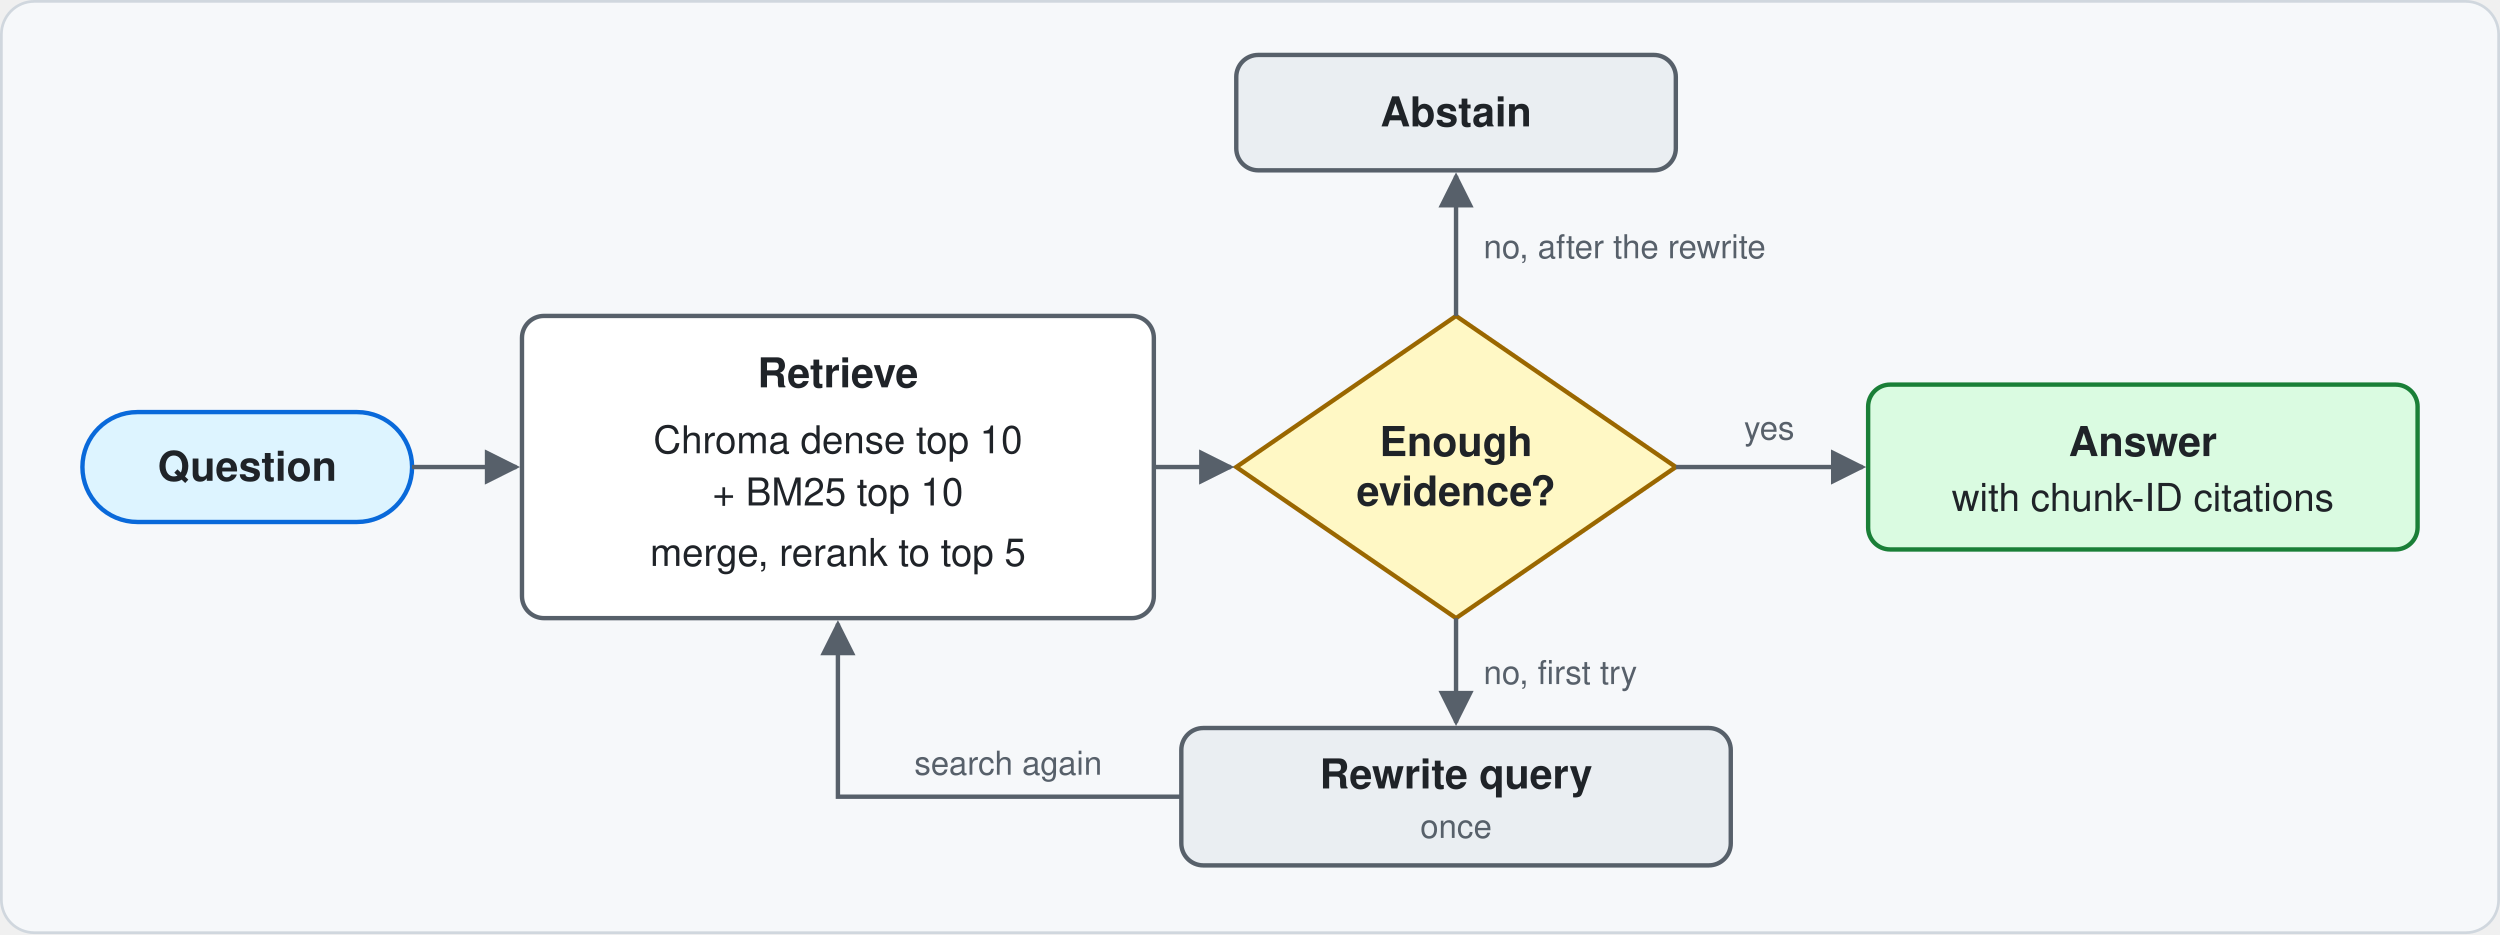
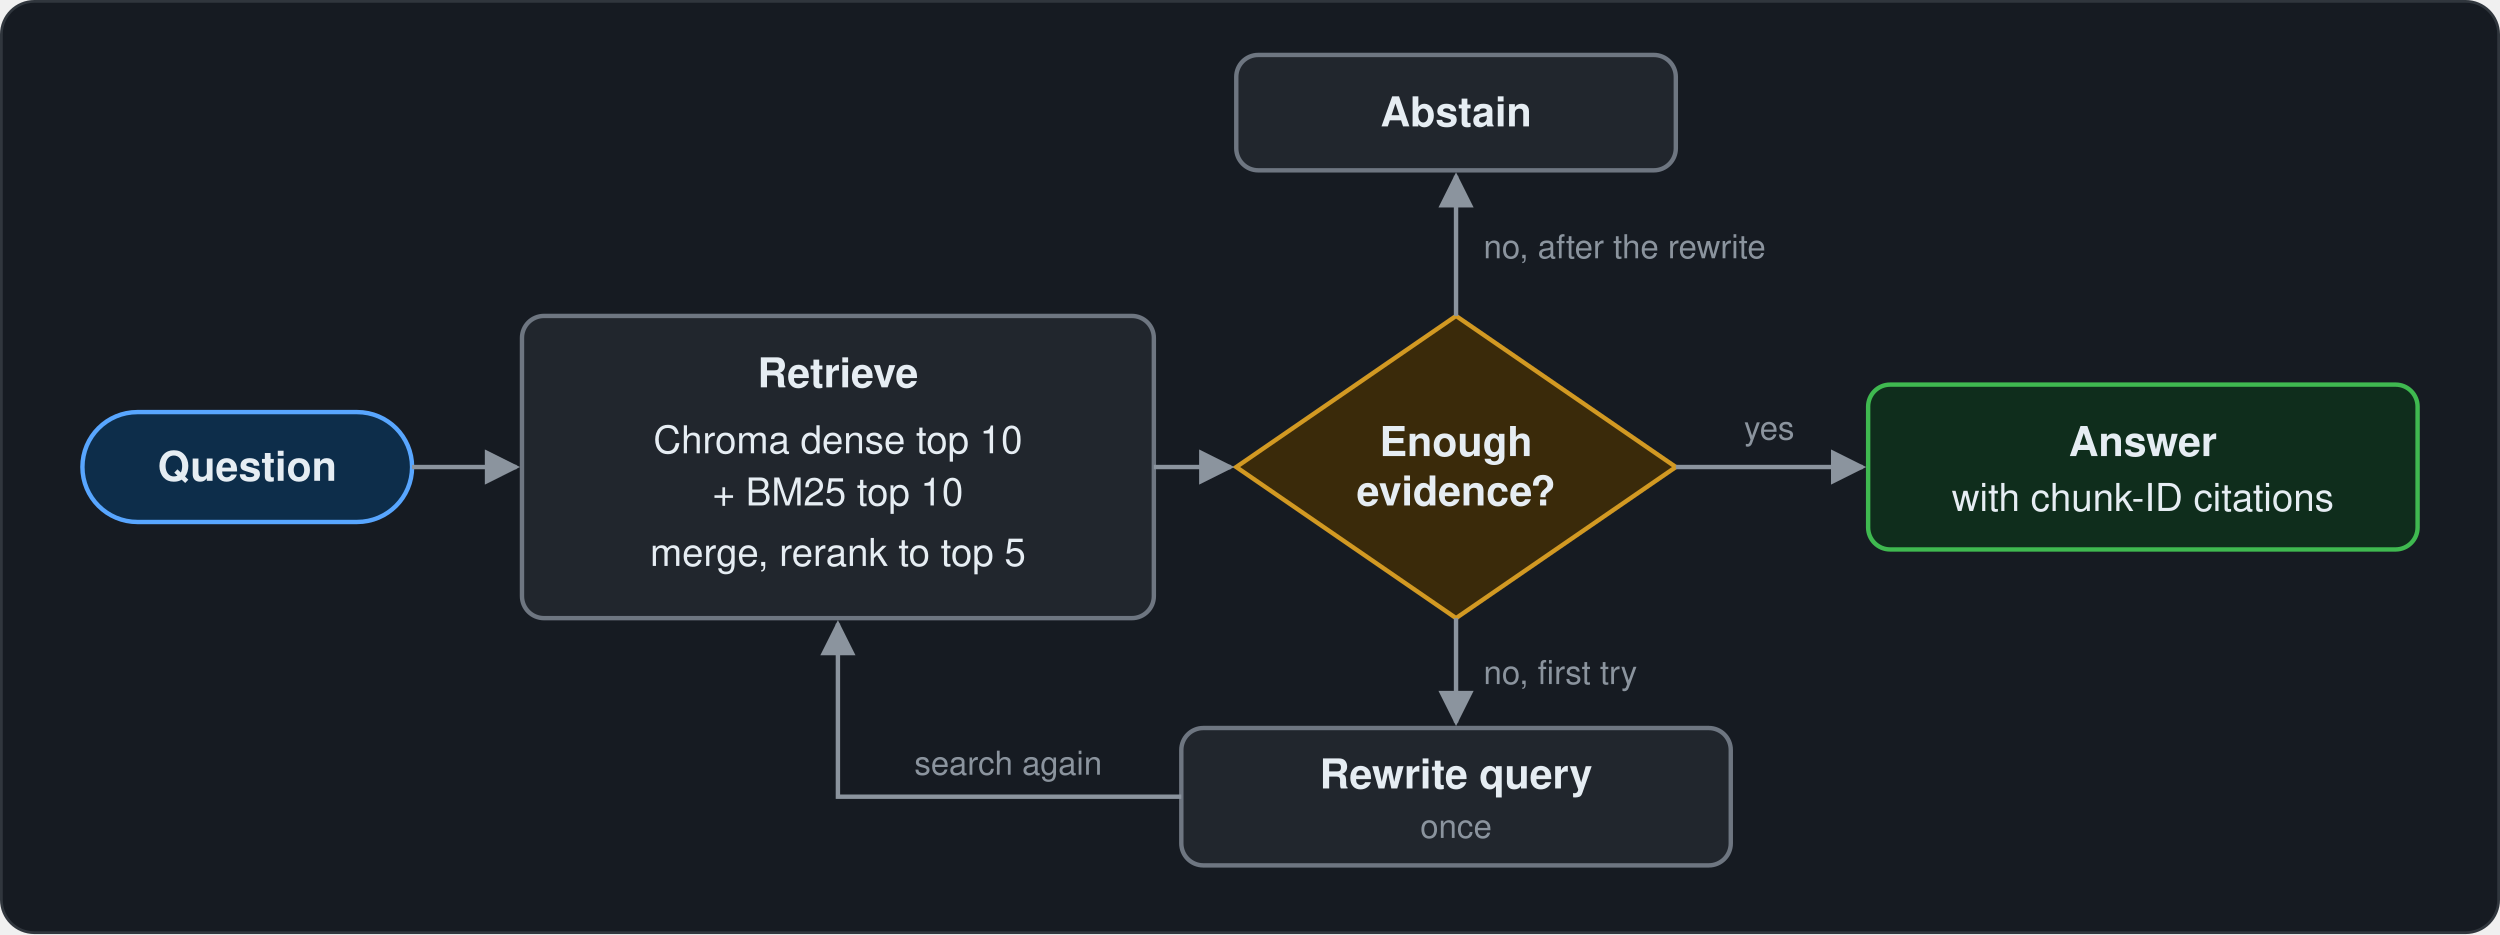
<svg xmlns="http://www.w3.org/2000/svg" viewBox="0 0 910 340" width="910" height="340" role="img" aria-labelledby="t d">
  <defs>
    <marker id="arrow" viewBox="0 0 10 10" refX="9" refY="5" markerWidth="8" markerHeight="8" orient="auto-start-reverse">
-       <path d="M0,0 L10,5 L0,10 z" fill="#57606a" />
+       <path d="M0,0 L10,5 L0,10 z" fill="#8b949e" />
    </marker>
  </defs>
  <style>
-     text { font-family: -apple-system, "Segoe UI", Helvetica, Arial, sans-serif; fill: #1f2328; font-size: 14px; text-anchor: middle; }
+     text { font-family: -apple-system, "Segoe UI", Helvetica, Arial, sans-serif; fill: #e6edf3; font-size: 14px; text-anchor: middle; }
    .title { font-weight: 600; font-size: 15px; }
-     .small { font-size: 12px; fill: #57606a; }
-     .edge { stroke: #57606a; stroke-width: 1.6; fill: none; }
+     .small { font-size: 12px; fill: #8b949e; }
+     .edge { stroke: #8b949e; stroke-width: 1.6; fill: none; }
  </style>
-   <rect x="0.5" y="0.5" width="909" height="339" rx="12" fill="#f6f8fa" stroke="#d0d7de" />
-   <rect x="30" y="150" width="120" height="40" rx="20" fill="#ddf4ff" stroke="#0969da" stroke-width="1.6" />
+   <rect x="0.5" y="0.5" width="909" height="339" rx="12" fill="#161b22" stroke="#30363d" />
+   <rect x="30" y="150" width="120" height="40" rx="20" fill="#0d2d4a" stroke="#58a6ff" stroke-width="1.6" />
  <text x="90" y="175" class="title">Question</text>
-   <rect x="190" y="115" width="230" height="110" rx="8" fill="#ffffff" stroke="#57606a" stroke-width="1.6" />
+   <rect x="190" y="115" width="230" height="110" rx="8" fill="#21262d" stroke="#6e7681" stroke-width="1.6" />
  <text x="305" y="141" class="title">Retrieve</text>
  <text x="305" y="165">Chroma dense top 10</text>
  <text x="305" y="184">+ BM25 top 10</text>
  <text x="305" y="206">merge, rerank to top 5</text>
-   <polygon points="530,115 610,170 530,225 450,170" fill="#fff8c5" stroke="#9a6700" stroke-width="1.6" />
+   <polygon points="530,115 610,170 530,225 450,170" fill="#3a2a0a" stroke="#d29922" stroke-width="1.6" />
  <text x="530" y="166" class="title">Enough</text>
  <text x="530" y="184" class="title">evidence?</text>
-   <rect x="680" y="140" width="200" height="60" rx="8" fill="#dafbe1" stroke="#1a7f37" stroke-width="1.6" />
+   <rect x="680" y="140" width="200" height="60" rx="8" fill="#0f2d1c" stroke="#3fb950" stroke-width="1.6" />
  <text x="780" y="166" class="title">Answer</text>
  <text x="780" y="186">with chunk-ID citations</text>
-   <rect x="450" y="20" width="160" height="42" rx="8" fill="#eaeef2" stroke="#57606a" stroke-width="1.6" />
+   <rect x="450" y="20" width="160" height="42" rx="8" fill="#21262d" stroke="#6e7681" stroke-width="1.6" />
  <text x="530" y="46" class="title">Abstain</text>
-   <rect x="430" y="265" width="200" height="50" rx="8" fill="#eaeef2" stroke="#57606a" stroke-width="1.6" />
+   <rect x="430" y="265" width="200" height="50" rx="8" fill="#21262d" stroke="#6e7681" stroke-width="1.6" />
  <text x="530" y="287" class="title">Rewrite query</text>
  <text x="530" y="305" class="small">once</text>
  <line x1="150" y1="170" x2="188" y2="170" class="edge" marker-end="url(#arrow)" />
  <line x1="420" y1="170" x2="448" y2="170" class="edge" marker-end="url(#arrow)" />
  <line x1="610" y1="170" x2="678" y2="170" class="edge" marker-end="url(#arrow)" />
  <line x1="530" y1="115" x2="530" y2="64" class="edge" marker-end="url(#arrow)" />
  <line x1="530" y1="225" x2="530" y2="263" class="edge" marker-end="url(#arrow)" />
  <path d="M430,290 H305 V227" class="edge" marker-end="url(#arrow)" />
  <text x="644" y="160" class="small">yes</text>
  <text x="540" y="94" class="small" style="text-anchor:start">no, after the rewrite</text>
  <text x="540" y="249" class="small" style="text-anchor:start">no, first try</text>
  <text x="367" y="282" class="small">search again</text>
</svg>
